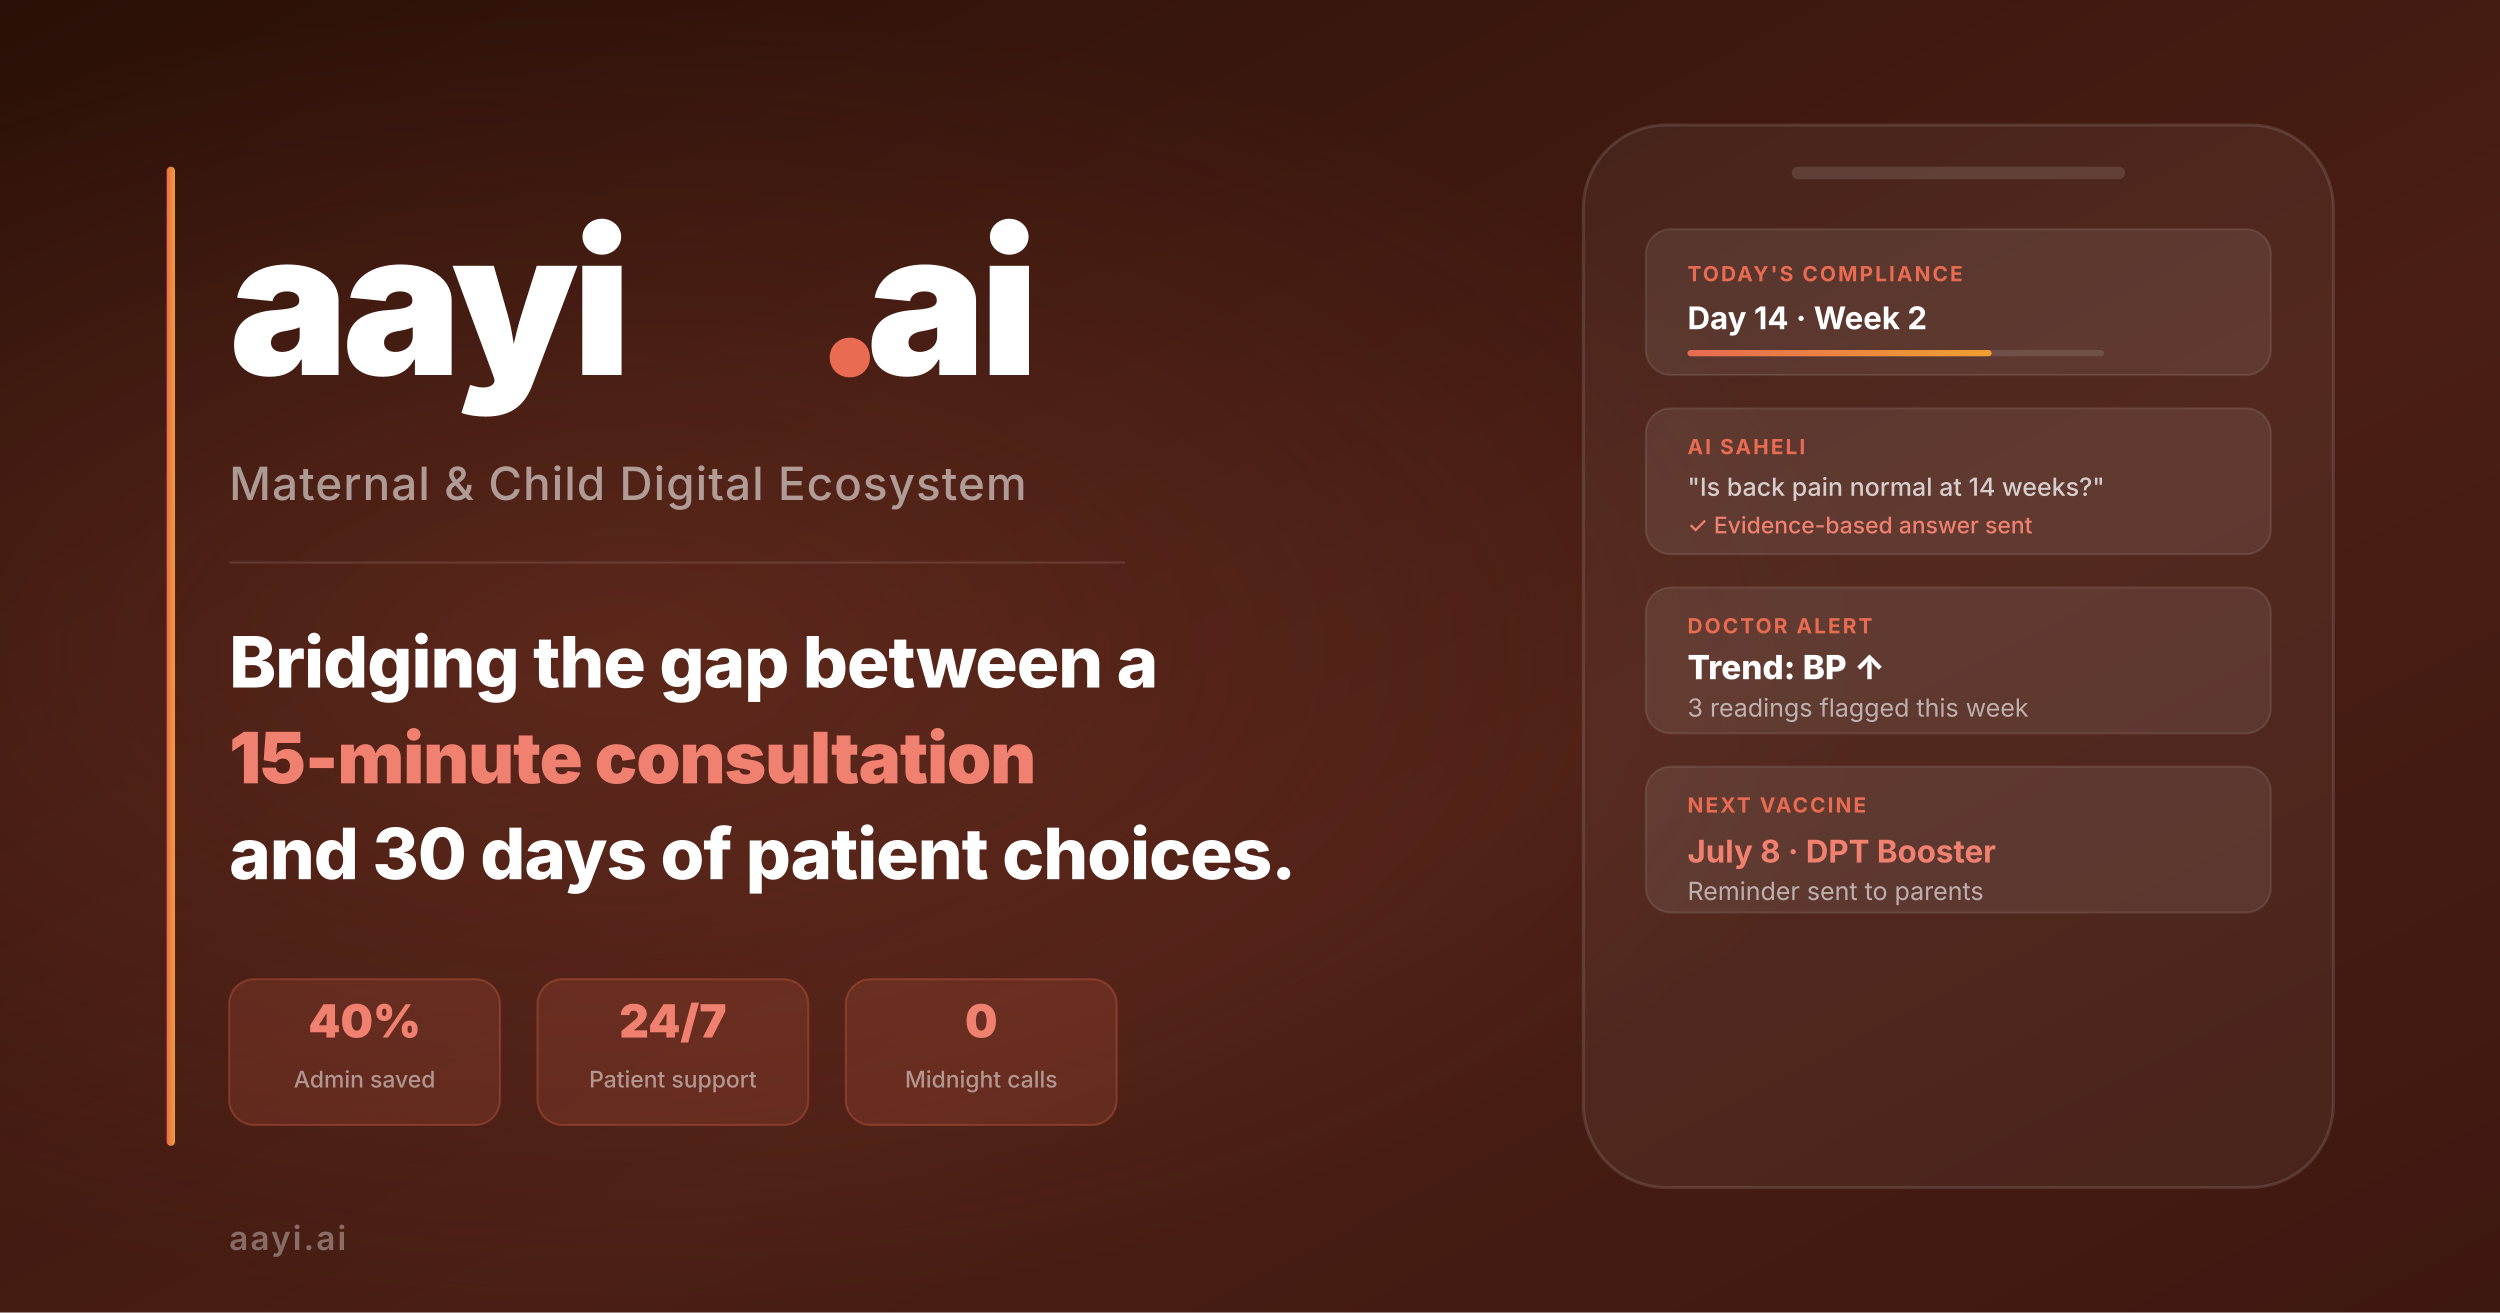
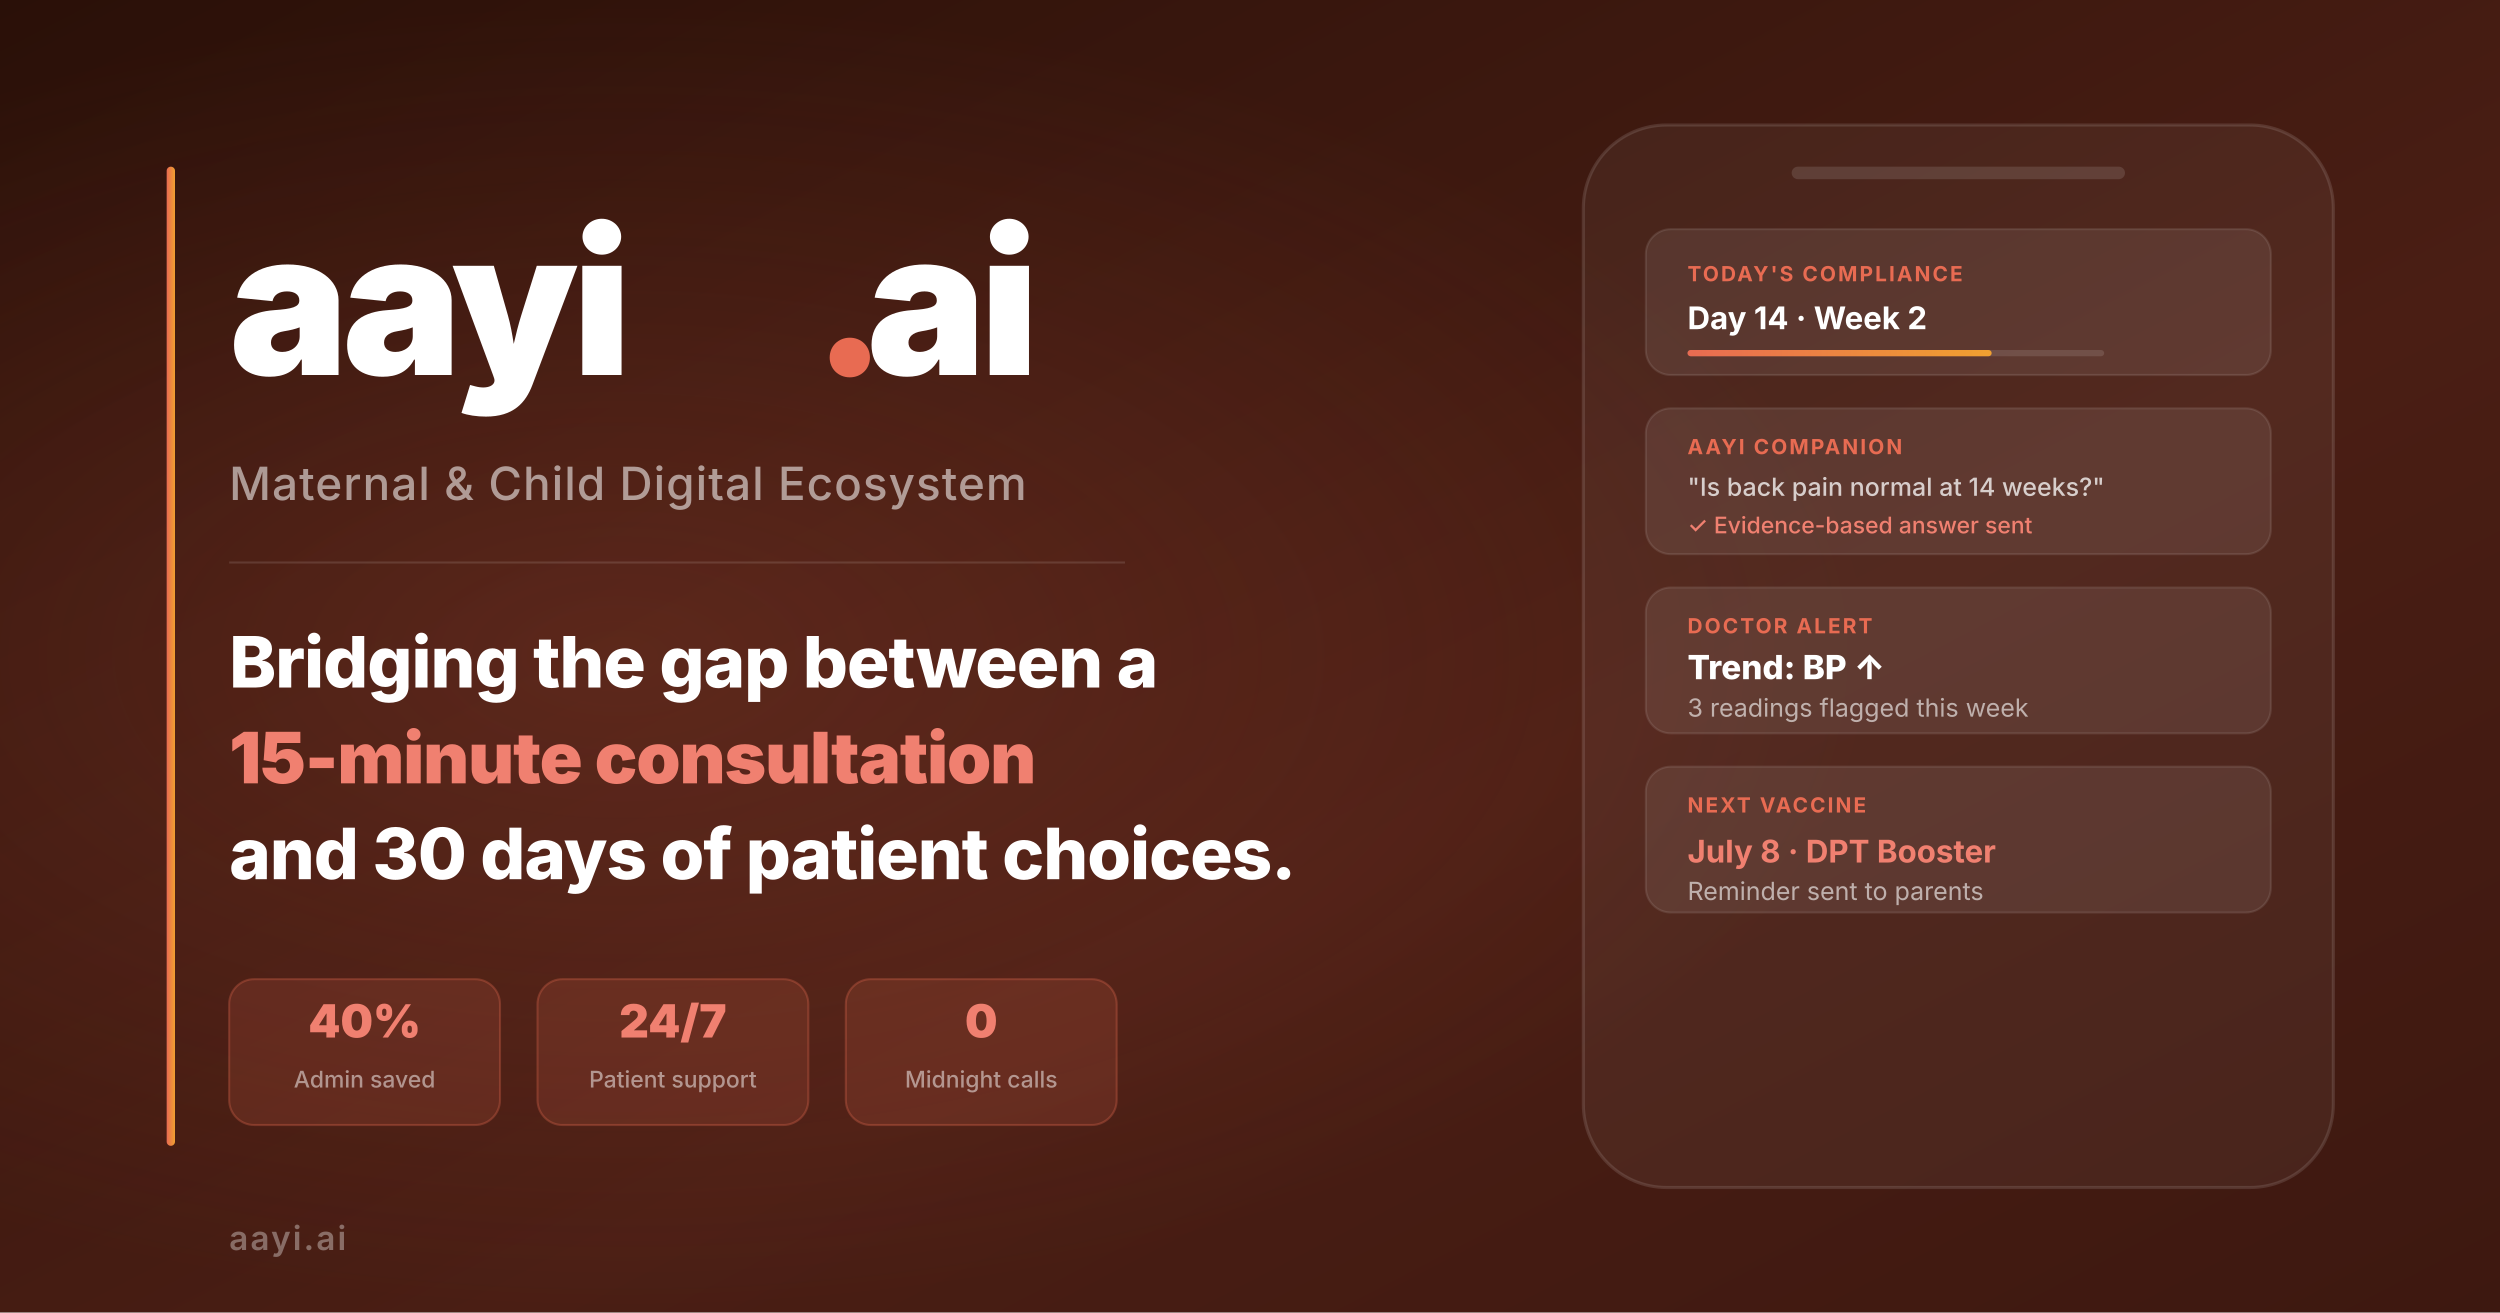
<svg xmlns="http://www.w3.org/2000/svg" viewBox="0 0 1200 630">
  <defs>
    <linearGradient id="bg" x1="0%" y1="0%" x2="100%" y2="100%">
      <stop offset="0%" stop-color="#2A1008" />
      <stop offset="60%" stop-color="#4A1E14" />
      <stop offset="100%" stop-color="#3D1810" />
    </linearGradient>
    <linearGradient id="coral" x1="0%" y1="0%" x2="100%" y2="0%">
      <stop offset="0%" stop-color="#E86B52" />
      <stop offset="100%" stop-color="#F0A030" />
    </linearGradient>
    <radialGradient id="glow" cx="25%" cy="50%" r="50%">
      <stop offset="0%" stop-color="#E86B52" stop-opacity="0.18" />
      <stop offset="100%" stop-color="#E86B52" stop-opacity="0" />
    </radialGradient>
  </defs>
  <rect width="1200" height="630" fill="url(#bg)" />
  <rect width="1200" height="630" fill="url(#glow)" />
  <rect x="80" y="80" width="4" height="470" rx="2" fill="url(#coral)" />
  <text x="110" y="180" font-family="'Inter','Helvetica Neue',Arial,sans-serif" font-size="96" font-weight="900" fill="white" letter-spacing="-3">aayi</text>
  <text x="390" y="180" font-family="'Inter','Helvetica Neue',Arial,sans-serif" font-size="96" font-weight="900" fill="#E86B52" letter-spacing="-3">.</text>
  <text x="416" y="180" font-family="'Inter','Helvetica Neue',Arial,sans-serif" font-size="96" font-weight="900" fill="white" letter-spacing="-3">ai</text>
  <text x="110" y="240" font-family="'Inter','Helvetica Neue',Arial,sans-serif" font-size="22" font-weight="500" fill="rgba(255,255,255,0.55)" letter-spacing="0.5">
    Maternal &amp; Child Digital Ecosystem
  </text>
  <line x1="110" y1="270" x2="540" y2="270" stroke="rgba(255,255,255,0.12)" stroke-width="1" />
  <text x="110" y="330" font-family="'Inter','Helvetica Neue',Arial,sans-serif" font-size="34" font-weight="800" fill="white" letter-spacing="-0.5">
    Bridging the gap between a
  </text>
  <text x="110" y="376" font-family="'Inter','Helvetica Neue',Arial,sans-serif" font-size="34" font-weight="900" fill="#F08070" letter-spacing="-0.5">
    15-minute consultation
  </text>
  <text x="110" y="422" font-family="'Inter','Helvetica Neue',Arial,sans-serif" font-size="34" font-weight="800" fill="white" letter-spacing="-0.5">
    and 30 days of patient choices.
  </text>
  <rect x="110" y="470" width="130" height="70" rx="12" fill="rgba(232,107,82,0.15)" stroke="rgba(232,107,82,0.3)" stroke-width="1" />
  <text x="175" y="498" font-family="'Inter','Helvetica Neue',Arial,sans-serif" font-size="22" font-weight="900" fill="#F08070" text-anchor="middle">40%</text>
  <text x="175" y="522" font-family="'Inter','Helvetica Neue',Arial,sans-serif" font-size="11" font-weight="500" fill="rgba(255,255,255,0.5)" text-anchor="middle">Admin saved</text>
  <rect x="258" y="470" width="130" height="70" rx="12" fill="rgba(232,107,82,0.15)" stroke="rgba(232,107,82,0.3)" stroke-width="1" />
  <text x="323" y="498" font-family="'Inter','Helvetica Neue',Arial,sans-serif" font-size="22" font-weight="900" fill="#F08070" text-anchor="middle">24/7</text>
  <text x="323" y="522" font-family="'Inter','Helvetica Neue',Arial,sans-serif" font-size="11" font-weight="500" fill="rgba(255,255,255,0.5)" text-anchor="middle">Patient support</text>
  <rect x="406" y="470" width="130" height="70" rx="12" fill="rgba(232,107,82,0.15)" stroke="rgba(232,107,82,0.3)" stroke-width="1" />
  <text x="471" y="498" font-family="'Inter','Helvetica Neue',Arial,sans-serif" font-size="22" font-weight="900" fill="#F08070" text-anchor="middle">0</text>
  <text x="471" y="522" font-family="'Inter','Helvetica Neue',Arial,sans-serif" font-size="11" font-weight="500" fill="rgba(255,255,255,0.5)" text-anchor="middle">Midnight calls</text>
  <rect x="760" y="60" width="360" height="510" rx="40" fill="rgba(255,255,255,0.05)" stroke="rgba(255,255,255,0.12)" stroke-width="1.5" />
  <rect x="860" y="80" width="160" height="6" rx="3" fill="rgba(255,255,255,0.12)" />
  <rect x="790" y="110" width="300" height="70" rx="12" fill="rgba(255,255,255,0.08)" stroke="rgba(255,255,255,0.1)" stroke-width="1" />
  <text x="810" y="135" font-family="'Inter','Helvetica Neue',Arial,sans-serif" font-size="10" font-weight="700" fill="#E86B52" letter-spacing="1">TODAY'S COMPLIANCE</text>
  <text x="810" y="158" font-family="'Inter','Helvetica Neue',Arial,sans-serif" font-size="15" font-weight="700" fill="white">Day 14 · Week 2</text>
  <rect x="810" y="168" width="200" height="3" rx="1.5" fill="rgba(255,255,255,0.12)" />
  <rect x="810" y="168" width="146" height="3" rx="1.5" fill="url(#coral)" />
  <rect x="790" y="196" width="300" height="70" rx="12" fill="rgba(255,255,255,0.08)" stroke="rgba(255,255,255,0.1)" stroke-width="1" />
-   <text x="810" y="218" font-family="'Inter','Helvetica Neue',Arial,sans-serif" font-size="10" font-weight="700" fill="#E86B52" letter-spacing="1">AI SAHELI</text>
+   <text x="810" y="218" font-family="'Inter','Helvetica Neue',Arial,sans-serif" font-size="10" font-weight="700" fill="#E86B52" letter-spacing="1">AAYI COMPANION</text>
  <text x="810" y="238" font-family="'Inter','Helvetica Neue',Arial,sans-serif" font-size="12" font-weight="500" fill="rgba(255,255,255,0.75)">"Is back pain normal at 14 weeks?"</text>
  <text x="810" y="256" font-family="'Inter','Helvetica Neue',Arial,sans-serif" font-size="11" font-weight="500" fill="#F08070">✓ Evidence-based answer sent</text>
  <rect x="790" y="282" width="300" height="70" rx="12" fill="rgba(255,255,255,0.08)" stroke="rgba(255,255,255,0.1)" stroke-width="1" />
  <text x="810" y="304" font-family="'Inter','Helvetica Neue',Arial,sans-serif" font-size="10" font-weight="700" fill="#E86B52" letter-spacing="1">DOCTOR ALERT</text>
  <text x="810" y="326" font-family="'Inter','Helvetica Neue',Arial,sans-serif" font-size="16" font-weight="800" fill="white">Trend: BP ↑</text>
  <text x="810" y="344" font-family="'Inter','Helvetica Neue',Arial,sans-serif" font-size="12" fill="rgba(255,255,255,0.6)">3 readings flagged this week</text>
  <rect x="790" y="368" width="300" height="70" rx="12" fill="rgba(255,255,255,0.08)" stroke="rgba(255,255,255,0.1)" stroke-width="1" />
  <text x="810" y="390" font-family="'Inter','Helvetica Neue',Arial,sans-serif" font-size="10" font-weight="700" fill="#E86B52" letter-spacing="1">NEXT VACCINE</text>
  <text x="810" y="414" font-family="'Inter','Helvetica Neue',Arial,sans-serif" font-size="15" font-weight="700" fill="#F08070">July 8 · DPT Booster</text>
  <text x="810" y="432" font-family="'Inter','Helvetica Neue',Arial,sans-serif" font-size="12" fill="rgba(255,255,255,0.6)">Reminder sent to parents</text>
  <text x="110" y="600" font-family="'Inter','Helvetica Neue',Arial,sans-serif" font-size="16" font-weight="600" fill="rgba(255,255,255,0.35)" letter-spacing="1">
    aayi.ai
  </text>
</svg>
